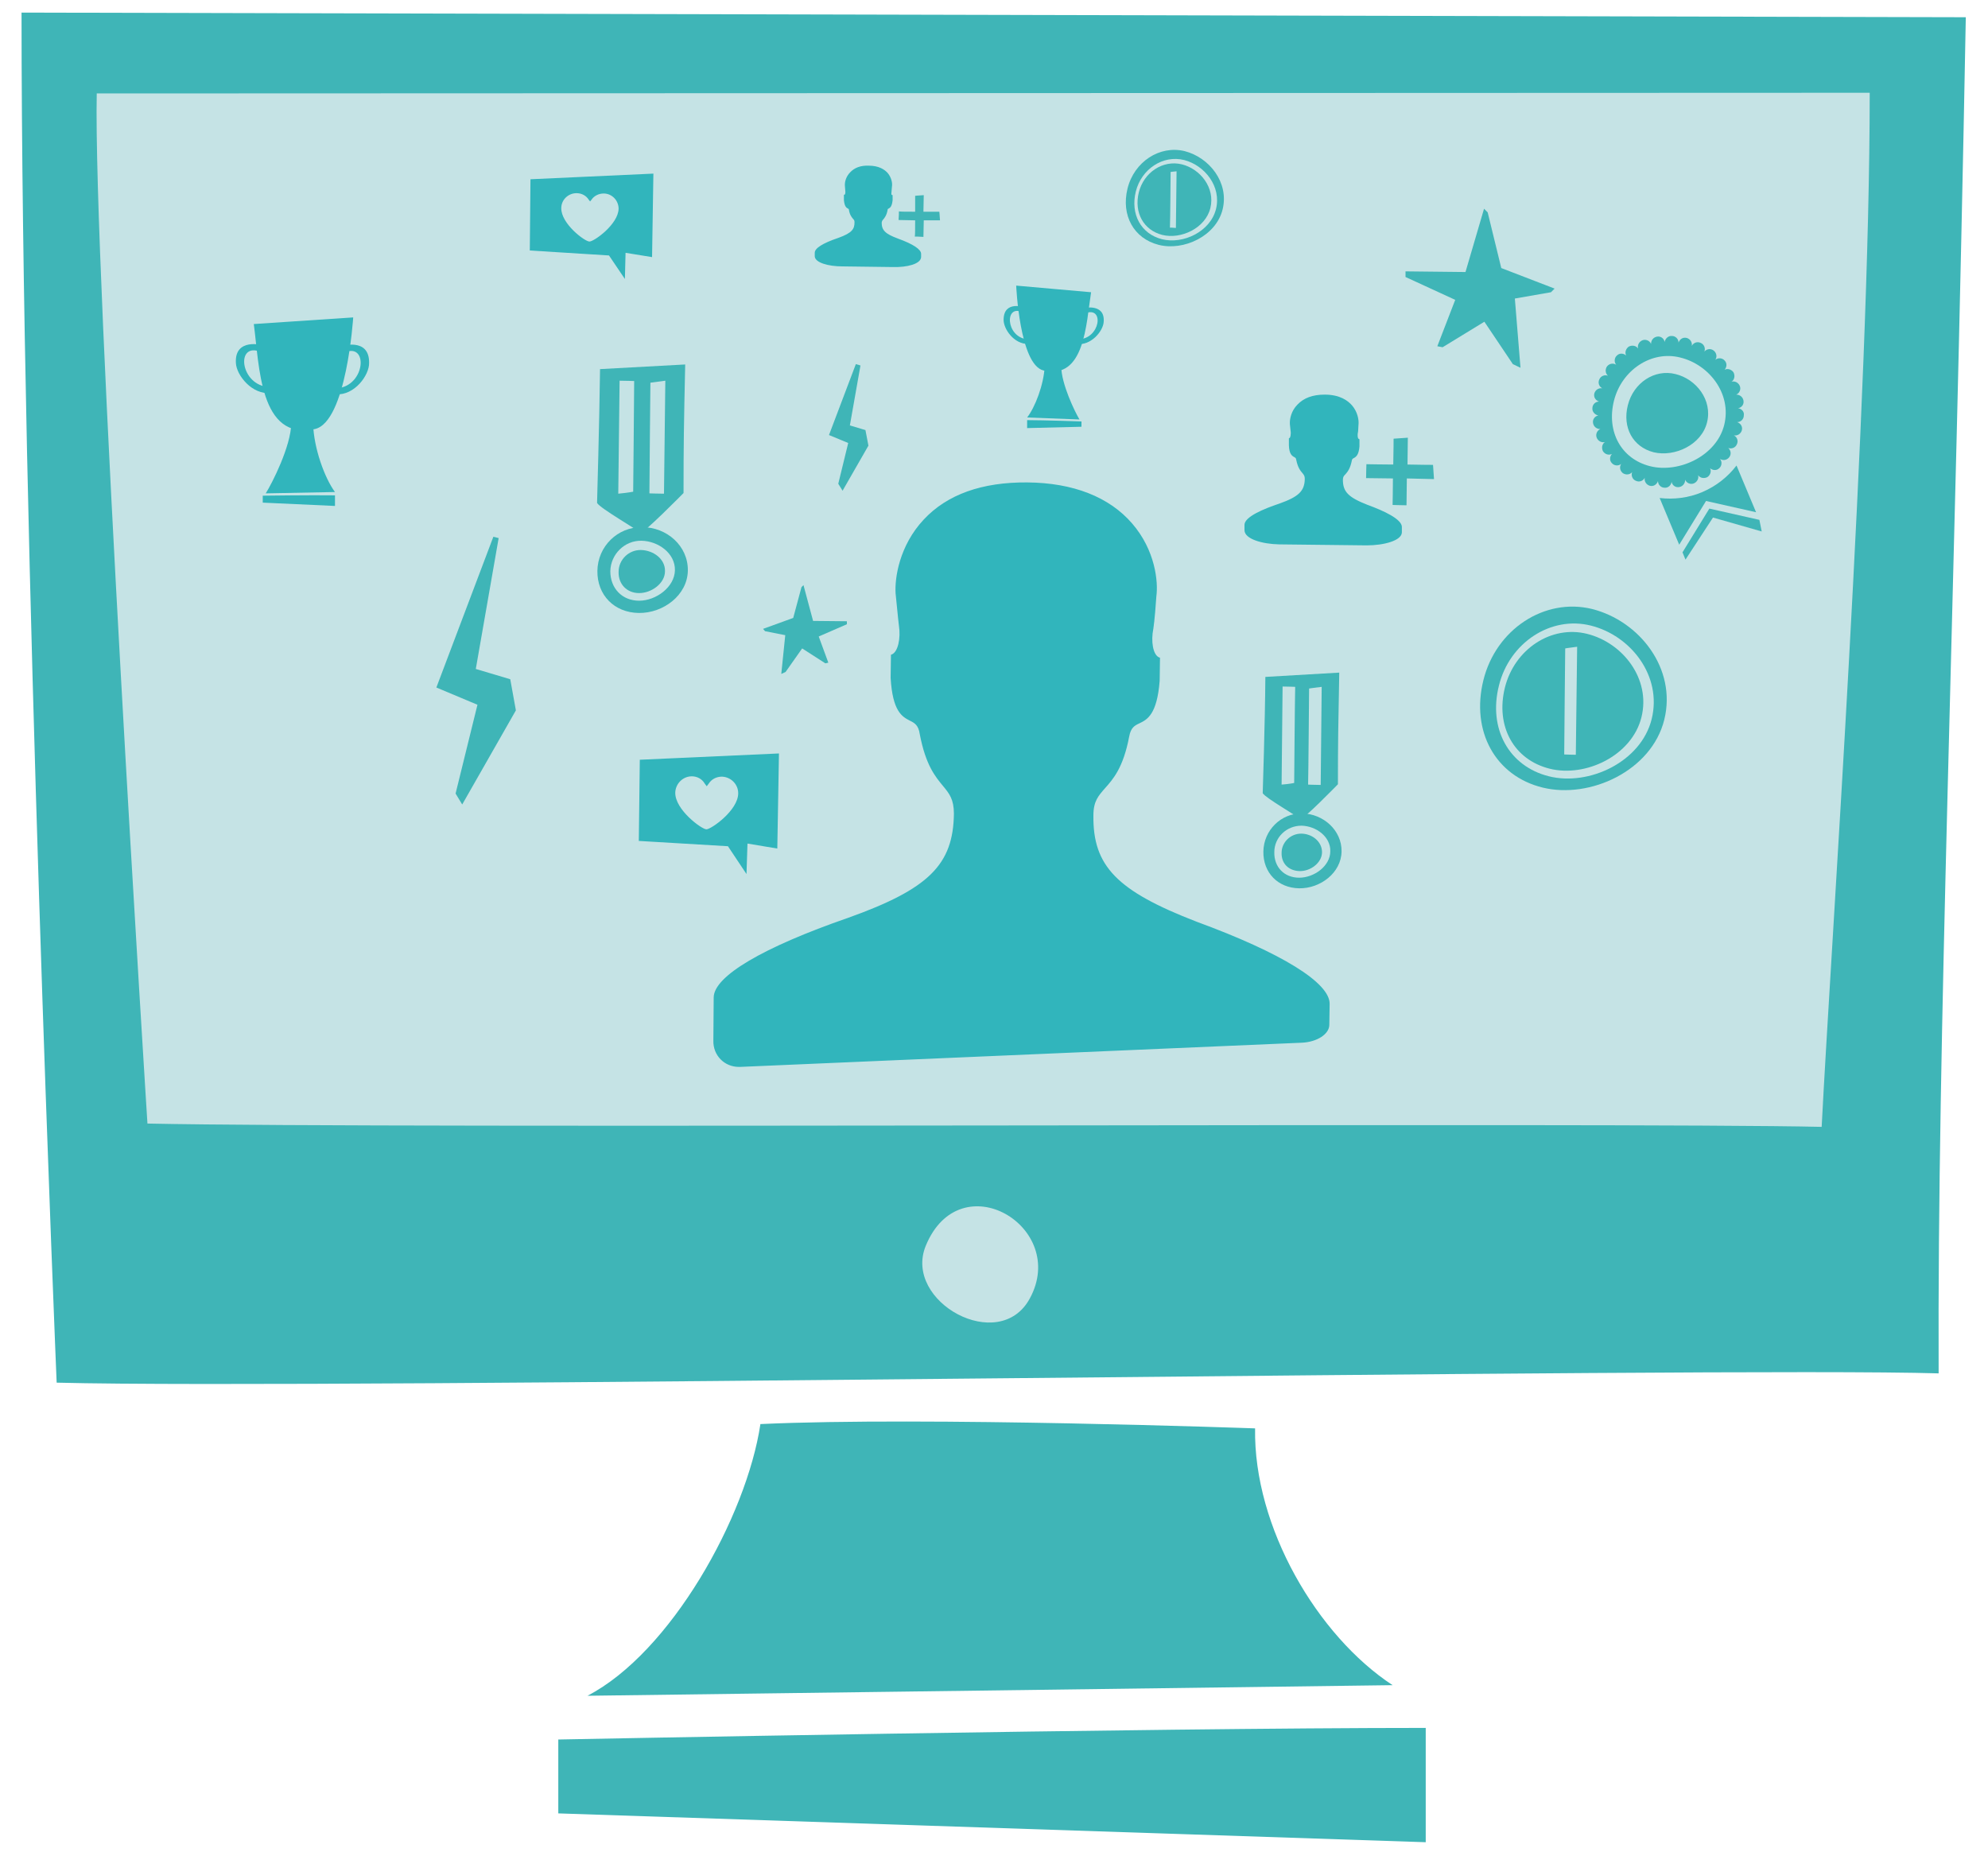
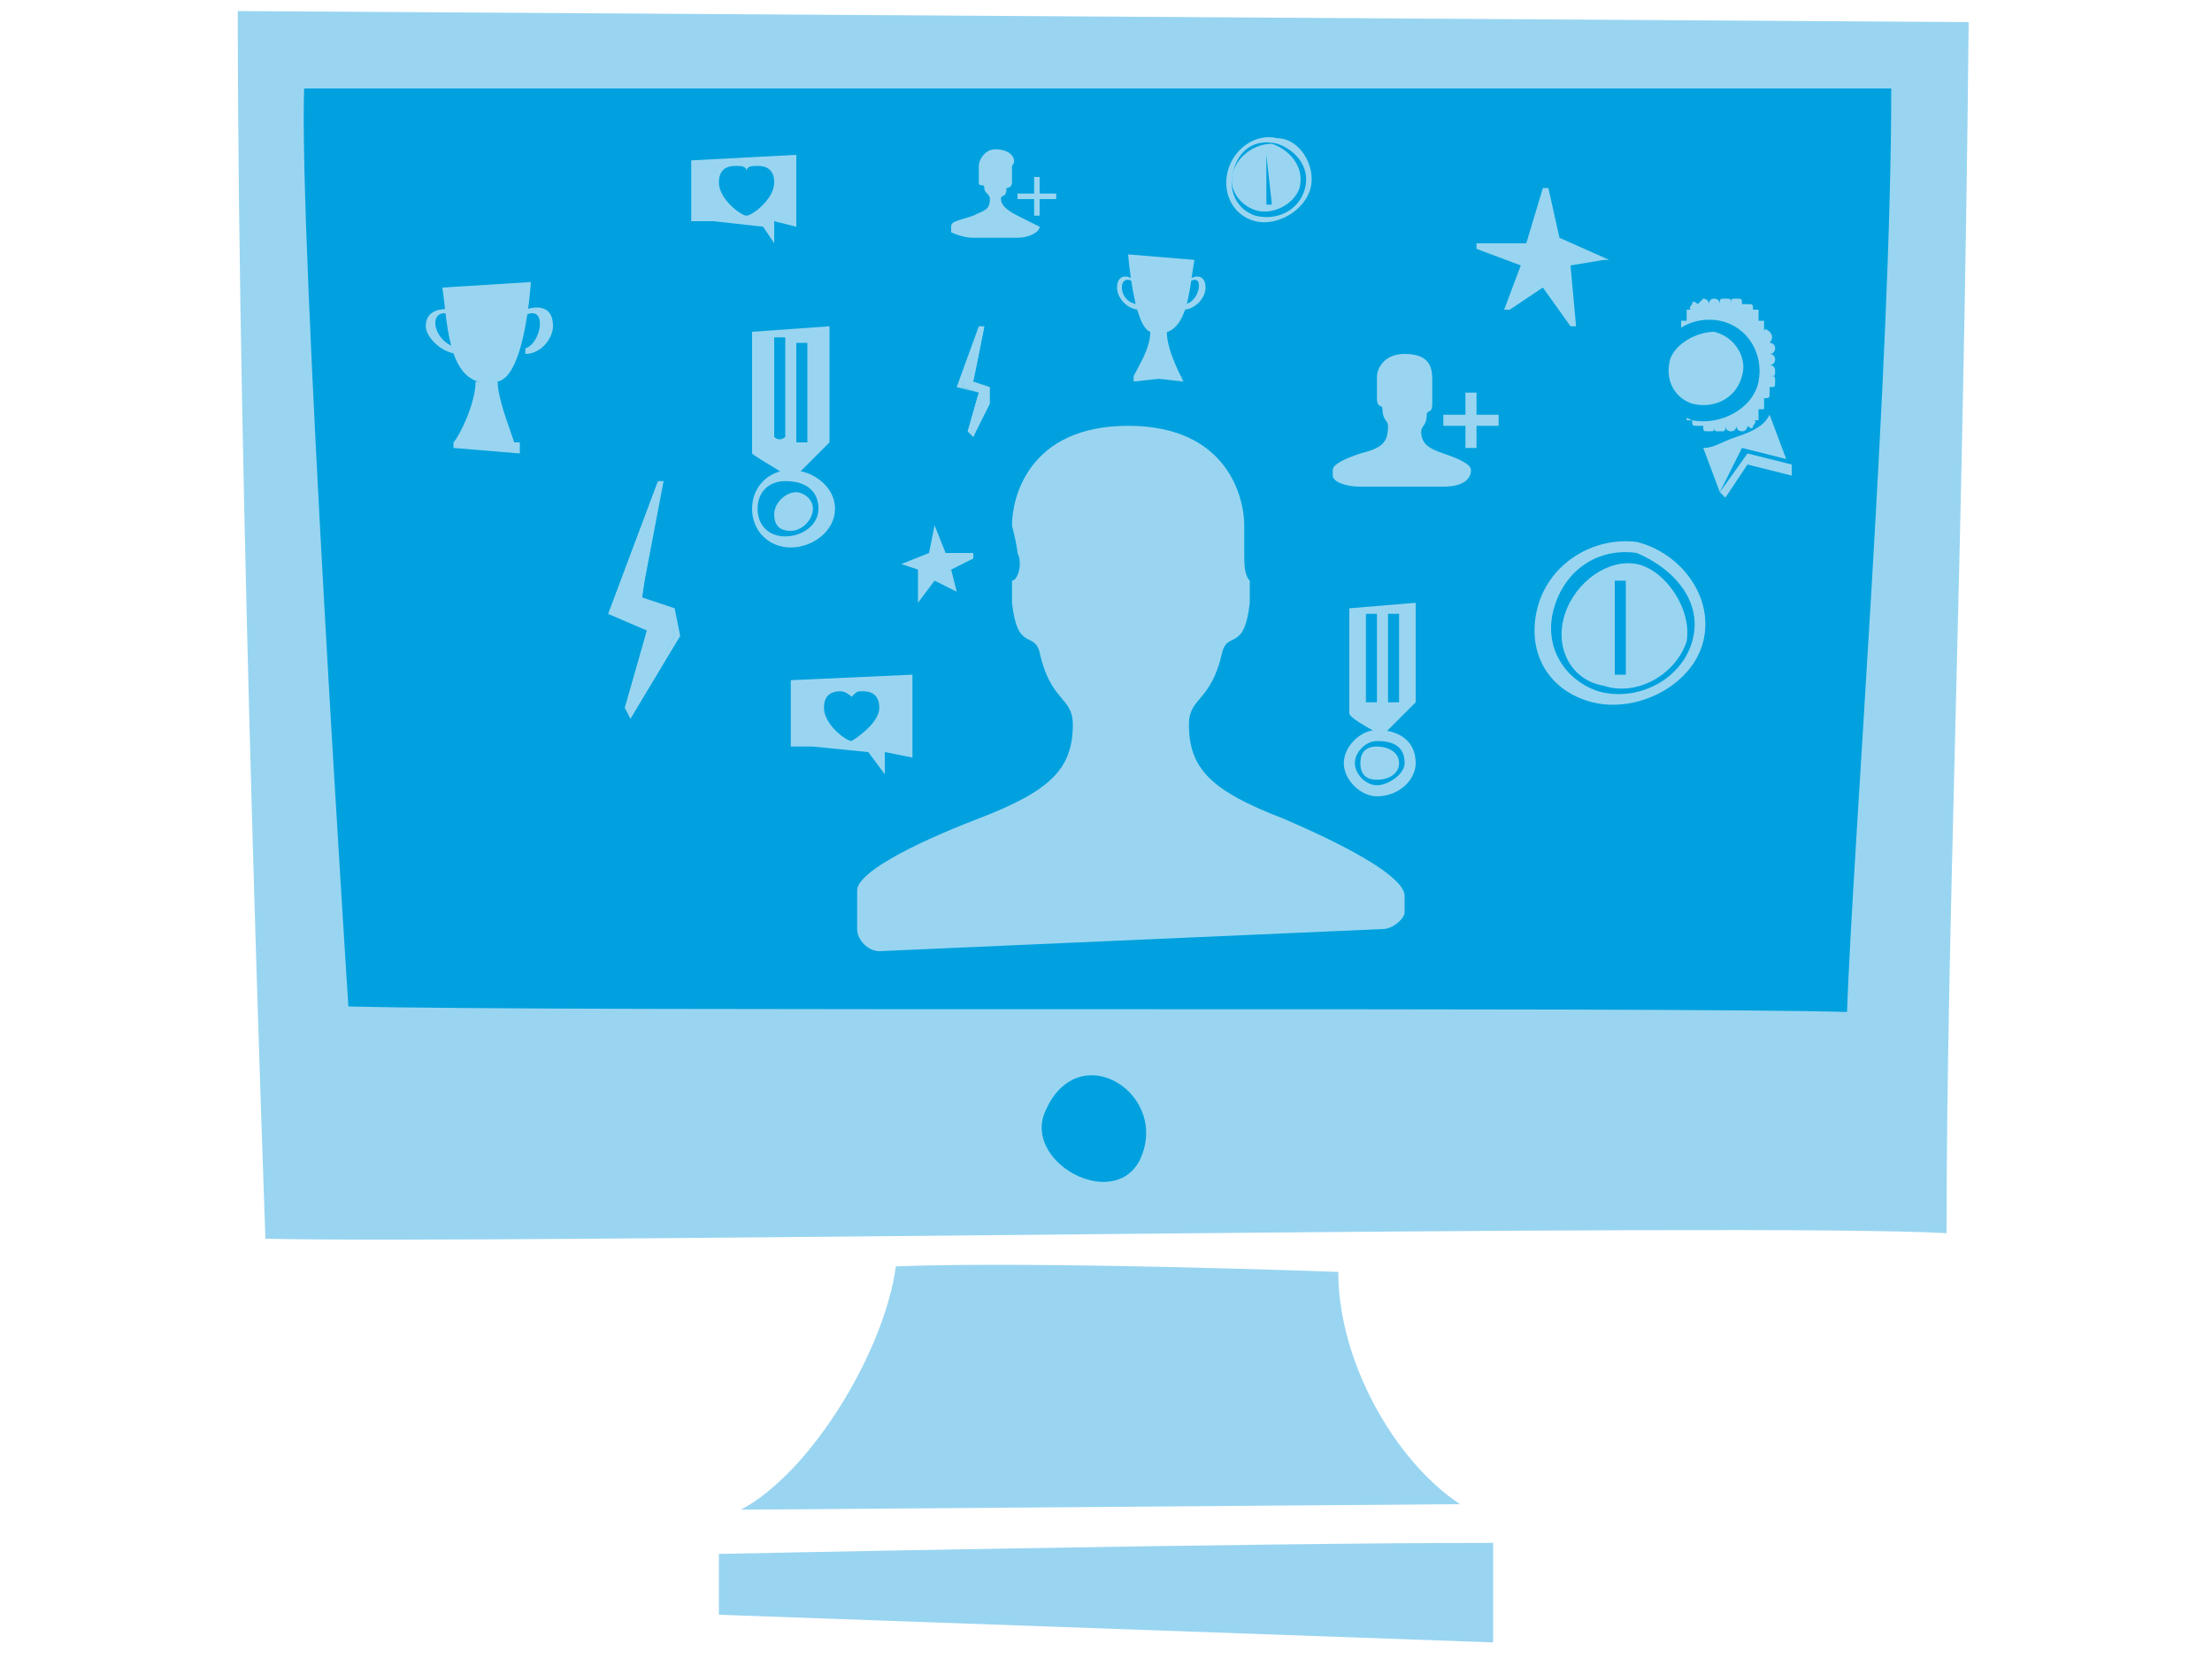
- <svg xmlns="http://www.w3.org/2000/svg" version="1.1" id="Layer_1" x="0px" y="0px" width="600px" height="560px" viewBox="0 0 600 560" enable-background="new 0 0 600 560" xml:space="preserve">
-   <g>
-     <g>
-       <g>
-         <path fill="#3FB5B7" d="M17.1,417.3c81.4,2.1,502-4.8,568-2.8c-0.4-103.2,4.8-224.8,8.2-409.3L6.5,3.8     C6.5,164.7,17.1,417.3,17.1,417.3z" />
-         <path fill="#C5E3E5" d="M44.5,339.1c75,1.6,444.5-0.4,505.3,1c2.7-53.2,14.5-219.2,14.5-312.1L29.2,28.2     C28.1,80.2,44.5,339.1,44.5,339.1z" />
-         <path fill="#C5E3E5" d="M279.4,376c10.4-25.3,43.2-5.7,31.4,15.9C301.6,408.9,272.5,392.9,279.4,376z" />
-       </g>
-       <path fill="#3FB5B7" d="M168.5,525c0,0,178.1-3.5,261.8-3.5v34.5l-261.8-8.7V525z" />
-       <path fill="#3FB5B7" d="M420.3,508.6c-22.7-14.9-42-47.7-41.5-77.5c0,0-99.9-3.6-149.3-1.3c-4.2,28-27.1,69-52.2,82L420.3,508.6z" />
-     </g>
-     <g>
-       <g>
-         <path fill="#31B5BC" d="M79.3,149.6c0,0,14.8-0.2,21.8-0.1l0,3.2l-21.8-1L79.3,149.6z" />
-       </g>
-       <g>
-         <path fill="#31B5BC" d="M101.1,148.5c-3.1-4.2-6.4-13.2-6.6-20.6c0,0-4-0.1-6.6-0.1c-0.1,6.9-5.8,18.1-7.7,21.1L101.1,148.5z" />
-       </g>
-       <g>
-         <path fill="#31B5BC" d="M78.9,106.3c0.3-1.9,0.5-2.1,0.5-2.1s-8.7-2.4-8.2,5.4c0.2,3.7,4.9,9.6,10.5,9c-0.2-0.9-0.3-1.4-0.3-1.8     C72.4,116.6,70.9,102.8,78.9,106.3z" />
-       </g>
-       <g>
-         <path fill="#31B5BC" d="M103.5,106.6c-0.4-1.8-0.6-2.1-0.6-2.1s8.6-2.8,8.5,5c0.1,3.7-4.4,9.9-10,9.5c0.1-0.9,0.2-1.4,0.2-1.8     C110.5,116.6,111.3,102.7,103.5,106.6z" />
-       </g>
-       <g>
-         <path fill="#31B5BC" d="M106.6,95.8c0,0-2,31.6-11.6,33.7c-16.7,3.6-16.7-19.1-18.4-31.7L106.6,95.8z" />
-       </g>
-     </g>
-     <g>
-       <g>
-         <path fill="#31B5BC" d="M326.4,127.2c0,0-11.2-0.4-16.4-0.4l0,2.4l16.4-0.4L326.4,127.2z" />
-       </g>
-       <g>
-         <path fill="#31B5BC" d="M310,126c2.4-3.1,5-9.8,5.3-15.4c0,0,3,0,5,0c0,5.2,4.1,13.7,5.5,16L310,126z" />
-       </g>
-       <g>
-         <path fill="#31B5BC" d="M327.4,94.6c-0.2-1.4-0.4-1.6-0.4-1.6s6.6-1.6,6.1,4.2c-0.2,2.8-3.9,7.2-8.1,6.6c0.1-0.7,0.2-1.1,0.3-1.4     C332.1,102.5,333.5,92.1,327.4,94.6z" />
-       </g>
-       <g>
-         <path fill="#31B5BC" d="M308.9,94.4c0.4-1.4,0.5-1.6,0.5-1.6s-6.4-2.3-6.5,3.6c-0.1,2.8,3.1,7.5,7.4,7.4     c-0.1-0.7-0.1-1.1-0.2-1.4C303.4,101.8,303.1,91.3,308.9,94.4z" />
-       </g>
-       <g>
-         <path fill="#31B5BC" d="M306.7,86.2c0,0,1,23.8,8.2,25.6c12.5,3,12.9-14.1,14.4-23.6L306.7,86.2z" />
-       </g>
-     </g>
-     <g>
-       <path fill="#31B5BC" d="M160.6,54.6l-0.2,20.6l6.7,0.4l17,1l4.1,6.1l0.2-6.9l8,1.3l0.4-24.2L160.6,54.6z M178,73.3    c-1.6,0-9-5.6-9-10.6c0-2.8,2.3-5,5.1-5c1.7,0,3.2,0.9,4.1,2.2c0.9-1.3,2.4-2.1,4.1-2.1c2.8,0,5,2.3,5,5.1    C187.1,68,179.6,73.4,178,73.3z" />
-       <path fill="#31B5BC" d="M188.6,84.2l-4.8-7.1l-23.9-1.5l0.2-21.5l37.1-1.7l-0.4,25.2l-8-1.3L188.6,84.2z M160.9,74.8l23.5,1.4    l3.4,5.1l0.2-6l8,1.3l0.4-23.2L161.1,55L160.9,74.8z M178,73.8c-2,0-9.5-5.8-9.4-11c0-3,2.5-5.4,5.5-5.4c1.6,0,3.1,0.7,4.1,1.9    c1-1.2,2.5-1.8,4.1-1.8c3,0,5.4,2.5,5.4,5.5C187.6,68.2,179.9,73.8,178,73.8z M174,58.3c-2.5,0-4.6,2-4.6,4.5    c-0.1,4.7,7.1,10.1,8.5,10.1c1.4,0,8.7-5.2,8.8-9.9c0-2.5-2-4.6-4.5-4.6c-1.5,0-2.9,0.7-3.7,1.9l-0.4,0.5l-0.4-0.5    C176.9,59,175.5,58.3,174,58.3z" />
-     </g>
-     <g>
-       <path fill="#31B5BC" d="M193.8,230l-0.2,23.2l7.5,0.5l19.1,1.2l4.6,6.8l0.2-7.8l9,1.5l0.4-27.2L193.8,230z M213.2,251    c-1.8,0-10.2-6.2-10.1-11.9c0-3.1,2.6-5.6,5.7-5.6c1.9,0,3.6,1,4.6,2.4c1-1.4,2.7-2.4,4.6-2.3c3.1,0,5.6,2.6,5.6,5.7    C223.5,245,215,251,213.2,251z" />
-       <path fill="#31B5BC" d="M225.3,263.8l-5.6-8.4l-26.9-1.6l0.3-24.5l42-1.9l-0.5,28.7l-9-1.5L225.3,263.8z M194.2,252.5l26.3,1.6    l3.5,5.3l0.2-6.4l9,1.5l0.4-25.6l-39.1,1.8L194.2,252.5z M213.2,251.7c-2.2,0-10.9-6.6-10.8-12.6c0-3.5,2.9-6.3,6.4-6.3    c1.7,0,3.4,0.8,4.6,2c1.2-1.2,2.9-2,4.6-1.9c3.5,0,6.3,2.9,6.3,6.4C224.2,245.4,215.5,251.7,213.2,251.7z M208.8,234.3    c-2.7,0-4.9,2.2-5,4.9c-0.1,5.2,8,11.1,9.4,11.1c1.4,0,9.6-5.7,9.6-10.9c0-2.7-2.2-4.9-4.9-5c-1.6,0-3.1,0.7-4,2.1l-0.6,0.8    l-0.6-0.8C211.9,235.1,210.4,234.3,208.8,234.3z" />
-     </g>
-     <g>
-       <g>
-         <path fill="#3FB5B7" d="M206.3,148.8c0-14.3,0.1-20.7,0.5-38.8l-25.7,1.4c-0.2,15.7-0.9,40.4-0.9,40.4c1,1.7,12.5,8.2,13,9     C193.6,161.7,206.3,148.8,206.3,148.8z" />
-       </g>
-       <g>
-         <g>
-           <path fill="#3FB5B7" d="M207.6,172.2c-0.1,7.4-7.4,12.9-14.8,12.8c-7.4-0.1-12.6-5.4-12.5-12.7c0.1-7.4,6.1-13.3,13.5-13.2      C201.3,159.1,207.7,164.8,207.6,172.2z" />
-         </g>
-         <g>
-           <path fill="#C5E3E5" d="M203.7,172.1c-0.1,5.1-5.7,9.2-10.8,9.2s-8.7-3.7-8.7-8.9c0.1-5.1,4.3-9.3,9.4-9.2      S203.8,167,203.7,172.1z" />
-         </g>
-         <g>
-           <path fill="#3FB5B7" d="M200.7,172.4c0,3.7-4.1,6.6-7.8,6.6c-3.7,0-6.3-2.7-6.2-6.4c0-3.7,3.1-6.7,6.8-6.6      S200.8,168.7,200.7,172.4z" />
-         </g>
-       </g>
-       <g>
-         <g>
-           <path fill="#C5E3E5" d="M196.3,115.5c0,0-0.3,29.7-0.3,33.4c2.8,0.1,0,0,4.4,0.1l0.4-34.1C197.8,115.3,196.3,115.5,196.3,115.5z      " />
-         </g>
-       </g>
-       <g>
-         <g>
-           <path fill="#C5E3E5" d="M191.1,148.4c0,0,0.3-29.7,0.3-33.4c-2.8-0.1,0,0-4.4-0.1l-0.4,34.1      C189.7,148.7,191.1,148.4,191.1,148.4z" />
-         </g>
-       </g>
-     </g>
-     <g>
-       <g>
-         <path fill="#3FB5B7" d="M403.8,236.7c0-12.4,0.1-18,0.4-33.7l-22.3,1.3c-0.1,13.7-0.8,35.1-0.8,35.1c0.9,1.5,10.8,7.1,11.3,7.8     S403.8,236.7,403.8,236.7z" />
-       </g>
-       <g>
-         <g>
-           <path fill="#3FB5B7" d="M404.9,257c-0.1,6.4-6.4,11.2-12.8,11.1c-6.4-0.1-10.9-4.7-10.8-11.1c0.1-6.4,5.3-11.6,11.7-11.5      S405,250.6,404.9,257z" />
-         </g>
-         <g>
-           <path fill="#C5E3E5" d="M401.5,256.9c0,4.5-4.9,8-9.4,8c-4.5,0-7.6-3.2-7.5-7.7c0-4.5,3.7-8,8.2-8      C397.2,249.3,401.6,252.5,401.5,256.9z" />
-         </g>
-         <g>
-           <path fill="#3FB5B7" d="M399,257.2c0,3.2-3.5,5.8-6.8,5.7s-5.5-2.3-5.4-5.5c0-3.2,2.7-5.8,5.9-5.8      C395.9,251.6,399,253.9,399,257.2z" />
-         </g>
-       </g>
-       <g>
-         <g>
-           <path fill="#C5E3E5" d="M395.1,207.8c0,0-0.2,25.8-0.3,29c2.4,0.1,0,0,3.8,0.1l0.3-29.6C396.4,207.6,395.1,207.8,395.1,207.8z" />
-         </g>
-       </g>
-       <g>
-         <g>
-           <path fill="#C5E3E5" d="M390.6,236.3c0,0,0.2-25.8,0.3-29c-2.4-0.1,0,0-3.8-0.1l-0.3,29.6C389.4,236.6,390.6,236.3,390.6,236.3z      " />
-         </g>
-       </g>
-     </g>
-     <g>
-       <polygon fill="#3FB5B7" points="149.6,162.3 132.7,207.1 145.1,212.2 138.4,239.3 139.5,241.2 154.7,214.3 153.1,205.7     142.6,202.6   " />
-       <path fill="#3FB5B7" d="M139.5,242.8l-2-3.3l6.6-26.8l-12.4-5.2l17.2-45.5l1.6,0.4l-6.9,39.5l10.4,3.1l1.7,9.4L139.5,242.8z     M139.3,239.2l0.2,0.3l14.4-25.3l-1.4-7.8l-10.8-3.2l5.7-32.5l-13.6,35.9l12.3,5.1L139.3,239.2z" />
-     </g>
-     <g>
-       <polygon fill="#3FB5B7" points="259,110.1 251.2,130.9 256.9,133.3 253.8,145.9 254.3,146.7 261.4,134.3 260.7,130.3 255.7,128.8       " />
-       <path fill="#3FB5B7" d="M254.3,148.1l-1.3-2.1l3-12.3l-5.8-2.4l8.1-21.4l1.4,0.4l-3.2,18.1l4.7,1.4l0.9,4.7L254.3,148.1z     M252.1,130.5l5.7,2.4l-2.8,11.3l5.7-10l-0.6-3.3l-5.1-1.5l2.1-11.9L252.1,130.5z" />
-     </g>
-     <g>
-       <polygon fill="#3FB5B7" points="239.4,186.5 241.9,177.2 242.5,176.6 245.4,187.4 255.6,187.5 255.6,188.4 247.1,192.1 250,200     249.1,200.2 242.1,195.7 237.1,202.8 235.8,203.4 237,191.7 230.9,190.5 230.3,189.8   " />
-     </g>
-     <g>
-       <polygon fill="#3FB5B7" points="453.1,80.9 449,64.1 447.9,63 442.3,82.1 424.2,81.9 424.2,83.6 439.2,90.5 433.8,104.5     435.4,104.8 448,97.1 456.6,109.9 458.9,111 457.2,90.1 468.1,88.2 469.2,87.1   " />
-     </g>
-     <g>
-       <g>
-         <g>
-           <path fill="#3FB5B7" d="M514.9,151.2l15.1,3.4l-5.9-14.1c-2.6,3.4-6.1,6.2-10.3,8c-4.2,1.8-8.7,2.3-12.9,1.8l5.9,14.1      L514.9,151.2z" />
-         </g>
-         <g>
-           <polygon fill="#3FB5B7" points="515.9,153.5 507.8,166.7 508.7,168.9 517,156.2 531.7,160.4 531,156.9     " />
-         </g>
-       </g>
-       <g>
-         <path fill="#3FB5B7" d="M524.6,123.2c1.1-0.2,1.8-1.2,1.6-2.3c-0.2-1.1-1.1-1.8-2.2-1.8c1-0.4,1.5-1.6,1.1-2.6     c-0.4-1-1.5-1.6-2.5-1.3c0.9-0.6,1.1-1.8,0.6-2.8c-0.6-0.9-1.8-1.3-2.7-0.8c0.7-0.8,0.8-2,0-2.8c-0.7-0.8-2-0.9-2.8-0.2     c0.6-0.9,0.4-2.1-0.5-2.8c-0.9-0.7-2.1-0.5-2.8,0.3c0.4-1-0.1-2.2-1.1-2.6c-1-0.5-2.2-0.1-2.7,0.9c0.2-1.1-0.5-2.1-1.5-2.4     c-1.1-0.3-2.1,0.3-2.5,1.4c0-1.1-0.9-2-2-2c-1.1-0.1-2,0.8-2.2,1.8c-0.2-1.1-1.2-1.8-2.3-1.6c-1.1,0.2-1.8,1.1-1.8,2.2     c-0.4-1-1.6-1.5-2.6-1.1c-1,0.4-1.6,1.5-1.3,2.5c-0.6-0.9-1.8-1.1-2.8-0.6c-0.9,0.6-1.3,1.8-0.8,2.7c-0.8-0.7-2-0.8-2.8,0     c-0.8,0.7-0.9,2-0.2,2.8c-0.9-0.6-2.1-0.4-2.8,0.5c-0.6,0.9-0.5,2.1,0.3,2.8c-1-0.4-2.2,0.1-2.6,1.1c-0.5,1-0.1,2.2,0.9,2.7     c-1.1-0.2-2.1,0.5-2.4,1.5c-0.3,1.1,0.3,2.1,1.4,2.5c-1.1,0-2,0.9-2,2c-0.1,1.1,0.8,2,1.8,2.2c-1.1,0.2-1.8,1.2-1.6,2.3     c0.2,1.1,1.1,1.8,2.2,1.8c-1,0.4-1.5,1.6-1.1,2.6c0.4,1,1.5,1.6,2.5,1.3c-0.9,0.6-1.1,1.8-0.6,2.8c0.6,0.9,1.7,1.3,2.7,0.8     c-0.7,0.8-0.8,2,0,2.8c0.7,0.8,2,0.9,2.8,0.2c-0.6,0.9-0.4,2.1,0.5,2.8c0.9,0.6,2.1,0.5,2.8-0.3c-0.4,1,0.1,2.2,1.1,2.6     c1,0.5,2.2,0.1,2.7-0.9c-0.2,1.1,0.5,2.1,1.5,2.4c1.1,0.3,2.1-0.3,2.5-1.4c0,1.1,0.9,2,2,2c1.1,0.1,2-0.8,2.1-1.8     c0.2,1.1,1.2,1.8,2.3,1.6c1.1-0.2,1.8-1.1,1.8-2.2c0.4,1,1.6,1.5,2.6,1.1c1-0.4,1.6-1.5,1.3-2.5c0.6,0.9,1.8,1.1,2.8,0.6     c0.9-0.6,1.3-1.8,0.8-2.7c0.8,0.7,2,0.8,2.8,0c0.8-0.7,0.9-2,0.2-2.8c0.9,0.6,2.1,0.4,2.8-0.5c0.7-0.9,0.5-2.1-0.3-2.8     c1,0.4,2.2-0.1,2.6-1.1c0.5-1,0.1-2.2-0.9-2.7c1.1,0.2,2.1-0.5,2.4-1.5c0.3-1.1-0.3-2.1-1.4-2.5c1.1,0,2-0.9,2-2     C526.5,124.3,525.7,123.4,524.6,123.2z" />
-       </g>
-       <g>
-         <g>
-           <path fill="#C5E3E5" d="M520.4,128.2c-2.3,9.4-13.7,14.7-22.4,12.5c-8.7-2.2-13.2-10.4-10.9-19.7s11.3-15.3,20-13.1      C515.8,110,522.7,118.8,520.4,128.2z" />
-         </g>
-         <g>
-           <path fill="#3FB5B7" d="M515.2,127.5c-1.7,6.8-9.8,10.5-16.1,9c-6.3-1.6-9.5-7.5-7.8-14.2c1.7-6.8,8.1-11,14.4-9.4      C511.9,114.4,516.9,120.7,515.2,127.5z" />
-         </g>
-       </g>
-     </g>
-     <g>
-       <g>
-         <path fill="#3FB5B7" d="M502.3,217.2c-3.8,15.4-22.4,24-36.7,20.5s-21.7-17-17.9-32.4c3.8-15.4,18.5-25,32.8-21.5     C494.8,187.4,506.1,201.8,502.3,217.2z" />
-       </g>
-       <g>
-         <path fill="#C5E3E5" d="M498.5,217c-3.2,13-19,20.3-31,17.3c-12.1-3-18.4-14.4-15.1-27.4c3.2-13,15.7-21.1,27.7-18.1     C492.2,191.8,501.7,204,498.5,217z" />
-       </g>
-       <g>
-         <path fill="#3FB5B7" d="M495.4,216.5c-2.9,11.6-16.9,18.2-27.7,15.5s-16.4-12.8-13.5-24.5c2.9-11.6,14-18.9,24.8-16.2     S498.3,204.9,495.4,216.5z" />
-       </g>
-       <g>
-         <g>
-           <path fill="#C5E3E5" d="M472.4,195.7c0,0-0.3,28.4-0.3,32c2.3,0.1,0,0,3.5,0.1l0.4-32.6C473.5,195.5,472.4,195.7,472.4,195.7z" />
-         </g>
-       </g>
-     </g>
-     <g>
-       <g>
-         <path fill="#3FB5B7" d="M369,63.2c-2,8.1-11.8,12.6-19.3,10.7c-7.5-1.9-11.4-8.9-9.4-17s9.7-13.1,17.2-11.3     C365,47.5,371,55.1,369,63.2z" />
-       </g>
-       <g>
-         <path fill="#C5E3E5" d="M367,63.1c-1.7,6.8-9.9,10.7-16.3,9.1c-6.3-1.6-9.6-7.5-7.9-14.4c1.7-6.8,8.2-11.1,14.6-9.5     C363.6,49.9,368.7,56.3,367,63.1z" />
-       </g>
-       <g>
-         <path fill="#3FB5B7" d="M365.3,62.8c-1.5,6.1-8.9,9.5-14.5,8.1s-8.6-6.7-7.1-12.8s7.3-9.9,13-8.5C362.3,51,366.8,56.7,365.3,62.8     z" />
-       </g>
-       <g>
-         <g>
-           <path fill="#C5E3E5" d="M353.3,51.9c0,0-0.1,14.9-0.2,16.8c1.2,0,0,0,1.8,0.1l0.2-17.1C353.9,51.8,353.3,51.9,353.3,51.9z" />
-         </g>
-       </g>
-     </g>
-     <g>
-       <g>
-         <path fill="#3FB5B7" d="M283.7,66.5c-0.1-1.8-0.2-2.6-0.2-2.6s-2.2,0-4.8,0l0.1-5c-1.8,0.1-2.6,0.2-2.6,0.2s0,2.2,0,4.8     c-2.3,0-4.4,0-4.9-0.1c0,1.7,0,0-0.1,2.6l5,0.1c0,2.3,0,4.4-0.1,4.9c1.7,0,0,0,2.6,0.1l0.1-5L283.7,66.5z" />
-       </g>
-       <g>
-         <g>
-           <g>
-             <path fill="#31B5BC" d="M277.3,76.6c0,1,0,1,0,1c0,1.3-3.5,2.4-7.7,2.3s-11.2-0.1-15.4-0.2s-7.7-1.2-7.7-2.5c0,0,0,0,0-1       c0-1,2.6-2.5,6.7-3.9c4.1-1.5,5.3-2.7,5.4-5.3c0-1.6-1.2-1.1-1.7-4c-0.2-1.2-1.3-0.1-1.5-2.8c0-1.1,0-1.1,0-1.1       c0.3-0.1,0.5-1,0.3-1.9c0,0,0,0-0.1-1.2c-0.1-1.6,1-5.6,6.5-5.5c5.6,0.1,6.6,4.1,6.4,5.6c-0.1,1.2-0.1,1.2-0.1,1.2       c-0.2,0.9-0.1,1.8,0.2,1.9c0,0,0,0,0,1.1c-0.2,2.7-1.3,1.6-1.5,2.8c-0.6,2.9-1.8,2.3-1.8,4c0,2.6,1.3,3.9,5.2,5.4       C274.7,74.1,277.3,75.6,277.3,76.6z" />
-           </g>
-         </g>
-         <g>
-           <g>
-             <path fill="#31B5BC" d="M269.6,80.6l-15.4-0.2c-4.1,0-8.3-1.1-8.3-3.1l0-1c0-1.4,2.4-2.9,7.1-4.5c4.2-1.5,4.9-2.7,4.9-4.7       c0-0.5-0.1-0.7-0.4-1c-0.4-0.5-1-1.1-1.3-2.8c0-0.2,0-0.2-0.2-0.3c-0.6-0.3-1.1-0.7-1.3-2.6l0-1.6l0.3-0.1       c0.1-0.2,0.2-0.6,0.1-1.3l-0.1-1.3c-0.1-1.1,0.3-2.8,1.6-4.1c1.3-1.4,3.2-2.1,5.6-2c3.1,0,4.8,1.2,5.7,2.2       c1.1,1.3,1.5,3,1.3,4.1l-0.1,1.2c-0.1,0.7-0.1,1.2,0,1.3l0.3,0.1l0,1.5c-0.2,1.9-0.7,2.3-1.3,2.6c-0.2,0.1-0.2,0.1-0.2,0.3       c-0.3,1.7-0.9,2.4-1.3,2.9c-0.3,0.3-0.4,0.5-0.5,1c0,2.3,1.1,3.4,4.9,4.8c4.7,1.7,7,3.3,7,4.6l0,1       C277.9,79.7,273.7,80.7,269.6,80.6z M256.1,59.4l0,0.8c0.1,1.3,0.3,1.4,0.6,1.5c0.3,0.1,0.7,0.4,0.9,1.2c0.3,1.4,0.7,1.8,1,2.3       c0.4,0.4,0.7,0.9,0.7,1.8c0,3.2-2,4.5-5.8,5.9c-5.1,1.8-6.3,3-6.3,3.4l0,1c0,0.6,2.7,1.8,7.1,1.9l15.4,0.2       c4.4,0,7.1-1.1,7.1-1.7l0-1c0-0.3-1.1-1.6-6.2-3.5c-3.8-1.5-5.7-2.8-5.6-6c0-1,0.4-1.4,0.8-1.8c0.4-0.4,0.8-0.9,1.1-2.3       c0.1-0.8,0.6-1,0.9-1.2c0.3-0.1,0.5-0.3,0.6-1.6l0-0.8c-0.4-0.5-0.4-1.5-0.2-2.3l0.1-1.2c0.1-0.6,0-2-1-3.2       c-1-1.2-2.6-1.8-4.8-1.8c-2.1,0-3.6,0.5-4.7,1.6c-1.1,1.1-1.3,2.5-1.2,3.2l0.1,1.2C256.5,57.8,256.5,58.8,256.1,59.4z" />
-           </g>
-         </g>
-       </g>
-     </g>
-     <g>
-       <g>
-         <path fill="#3FB5B7" d="M432.8,144.6c-0.2-2.9-0.3-4.3-0.3-4.3s-3.6,0-7.7-0.1l0.1-8.1c-2.9,0.2-4.3,0.3-4.3,0.3s0,3.6-0.1,7.8     c-3.8,0-7.2-0.1-8.1-0.1c-0.1,2.7,0,0-0.1,4.2l8.1,0.1c0,3.7-0.1,7.1-0.1,8c2.7,0.1,0,0,4.2,0.1l0.1-8.1L432.8,144.6z" />
-       </g>
-       <g>
-         <g>
-           <g>
-             <path fill="#31B5BC" d="M422.5,158.9c0,1.6,0,1.6,0,1.6c0,2-4.5,3.6-10,3.5l-3.3,0c-5.5-0.1-14.4-0.2-19.8-0.2l-3.3,0       c-5.5-0.1-9.9-1.7-9.9-3.7c0,0,0,0,0-1.6c0-1.6,4-3.8,10.1-5.9c6.1-2.2,8-4,8.1-8c0-2.5-1.8-1.7-2.6-6c-0.3-1.9-2-0.1-2.2-4.3       c0-1.7,0-1.7,0-1.7c0.5-0.2,0.7-1.5,0.5-2.8c0,0,0,0-0.2-1.9c-0.2-2.4,1.5-8.3,9.8-8.3c8.5,0.1,10,6.1,9.6,8.5       c-0.1,1.9-0.1,1.9-0.1,1.9c-0.3,1.3-0.1,2.6,0.4,2.9c0,0,0,0,0,1.7c-0.3,4.1-2,2.3-2.3,4.2c-0.8,4.3-2.7,3.5-2.7,6       c0,3.9,1.9,5.8,7.9,8.2C418.6,155,422.5,157.3,422.5,158.9z" />
-           </g>
-         </g>
-         <g>
-           <g>
-             <path fill="#31B5BC" d="M412.5,164.6l-26.4-0.3c-5.1-0.1-10.5-1.6-10.5-4.3l0-1.6c0-2.4,5.7-4.8,10.5-6.4       c5.9-2.1,7.6-3.8,7.7-7.4c0-0.9-0.2-1.2-0.7-1.8c-0.6-0.7-1.4-1.6-1.9-4.1c-0.1-0.5-0.2-0.5-0.5-0.7c-0.8-0.4-1.6-1-1.7-3.6       l0-2.1l0.3-0.2c0.1-0.1,0.4-1,0.2-2.2l-0.2-1.9c-0.1-1.5,0.4-4,2.3-5.9c1.9-2,4.6-3,8.2-3c4.6,0,7,1.8,8.3,3.3       c1.6,1.9,2.1,4.3,1.9,5.9l-0.1,1.8c-0.3,1.3-0.1,2.2,0.1,2.3l0.3,0.2l0,0.4l0,1.7c-0.2,2.6-1,3.2-1.8,3.6       c-0.3,0.2-0.4,0.2-0.5,0.7c-0.5,2.5-1.3,3.4-1.9,4.1c-0.5,0.5-0.8,0.8-0.8,1.7c0,3.6,1.6,5.3,7.5,7.6       c4.7,1.7,10.4,4.3,10.3,6.7l0,1.6C423,163.2,417.6,164.6,412.5,164.6z M390.2,132.9l0,1.4c0.1,2.1,0.6,2.4,1.1,2.6       c0.4,0.2,1,0.5,1.1,1.5c0.4,2.2,1.1,2.9,1.6,3.6c0.5,0.6,1,1.2,1,2.6c0,4.2-2.1,6.2-8.4,8.5c-7.7,2.6-9.7,4.6-9.7,5.3l0,1.6       c0,1.4,4,3.1,9.3,3.2l26.4,0.3c5.3,0.1,9.4-1.5,9.4-3l0-1.6c0-0.7-2-2.8-9.6-5.6c-6.3-2.5-8.3-4.6-8.3-8.7       c0-1.3,0.5-1.9,1.1-2.5c0.6-0.6,1.2-1.4,1.7-3.6c0.2-1,0.7-1.3,1.2-1.5c0.5-0.2,1-0.5,1.1-2.6l0-1.4c-0.6-0.6-0.6-2.1-0.3-3.3       l0.1-1.8c0.1-1-0.1-3.1-1.7-5c-1.6-1.9-4.1-2.8-7.4-2.9c-3.2,0-5.7,0.8-7.3,2.6c-1.7,1.8-2,4-1.9,5l0.2,1.9       C390.9,130.8,390.8,132.2,390.2,132.9z" />
-           </g>
-         </g>
-       </g>
-     </g>
-     <g>
-       <g>
-         <g>
-           <path fill="#31B5BC" d="M400.5,303.1c-0.1,6.3-0.1,6.3-0.1,6.3c0,2.5-3.5,4.8-7.8,5l-169.2,7.3c-4.3,0.2-7.7-3.2-7.7-7.4      c0,0,0.1-6.8,0.1-13.1c0.1-6.3,15.9-15.2,40.3-23.5c24.5-8.8,32-16.2,32.2-31.9c0.1-9.8-7-6.8-10.3-24.1      c-1.1-7.5-7.9-0.5-8.9-17c0.1-6.7,0.1-6.7,0.1-6.7c2-0.8,3-5,2.4-9.2c0,0-0.3-2.2-1-9.6c-0.7-9.4,5.9-33.3,39.3-33      c33.8,0.4,39.8,24.4,38.5,33.8c-0.5,7.5-0.9,9.7-0.9,9.7c-0.9,4.2,0,8.3,1.9,9.2c0,0,0,0-0.1,6.7c-1.4,16.5-8,9.3-9.2,16.8      c-3.3,17.3-10.8,14-10.9,23.9c-0.2,15.7,7.6,23.3,31.5,32.6C385,287.6,400.6,296.8,400.5,303.1z" />
-         </g>
-       </g>
-       <g>
-         <g>
-           <path fill="#31B5BC" d="M223,322c-4.4,0-7.8-3.5-7.7-7.9l0.1-13.1c0.1-6.4,14.9-15.1,40.6-24c24.3-8.7,31.7-16,31.9-31.4      c0-4.4-1.4-6.1-3.3-8.4c-2.3-2.8-5.2-6.2-7-15.6c-0.4-2.8-1.6-3.4-3-4.1c-2.3-1.2-5.2-2.7-5.8-12.9l0.1-7l0.3-0.1      c1.8-0.8,2.7-4.8,2.1-8.7c0-0.1-0.3-2.3-1-9.7c-0.3-4.6,1.1-14.4,8.5-22.3c7.1-7.6,17.6-11.3,31.2-11.2      c13.9,0.1,24.8,4.4,31.7,12.4c7,8.1,7.9,17.6,7.3,22c-0.5,7.4-0.9,9.6-0.9,9.7c-0.8,3.9-0.1,7.9,1.7,8.7l0.3,0.1l-0.1,7      c-0.8,10.2-3.8,11.7-6.1,12.8c-1.5,0.7-2.6,1.3-3.1,4c-1.8,9.5-4.9,12.9-7.3,15.6c-2,2.3-3.5,3.9-3.5,8.2      c-0.2,15.3,7.1,22.8,31.2,32.1c25.6,9.4,40.2,18.4,40.1,24.8l-0.1,6.3c0,2.8-3.7,5.2-8.3,5.4L223.4,322      C223.3,322,223.1,322,223,322z M269.7,198.2l-0.1,6.4c0.6,9.7,3.1,11,5.3,12.1c1.6,0.8,3,1.6,3.5,4.8c1.8,9.2,4.6,12.5,6.8,15.2      c2,2.4,3.6,4.2,3.5,9c-0.2,15.9-7.8,23.4-32.5,32.3c-24.6,8.4-40,17.3-40,23.1l-0.1,13.1c0,4,3.2,7.2,7.2,7l169.2-7.3      c4-0.2,7.4-2.2,7.4-4.5l0.1-6.3c0.1-5.8-15.1-15-39.5-24c-24.5-9.5-31.9-17.3-31.8-33c0.1-4.7,1.7-6.5,3.8-8.8      c2.4-2.6,5.3-5.9,7.1-15.1c0.5-3.2,2-3.9,3.6-4.7c2.3-1.1,4.8-2.4,5.6-12.1l0.1-6.4c-2-1.2-2.8-5.3-1.9-9.6c0,0,0.5-2.3,0.9-9.6      c0.6-4.2-0.3-13.4-7.1-21.3c-6.8-7.8-17.2-11.9-31-12c-13.3-0.1-23.6,3.5-30.5,10.9c-7.2,7.7-8.6,17.2-8.3,21.6      c0.7,7.4,1,9.6,1,9.6C272.8,193,271.7,197,269.7,198.2z" />
-         </g>
-       </g>
-     </g>
-   </g>
+ <svg xmlns="http://www.w3.org/2000/svg" version="1.1" id="Layer_1" x="0px" y="0px" viewBox="0 0 40 30" enable-background="new 0 0 40 30" xml:space="preserve">
+   <path fill="#99D5F1" d="M4.8,22.4c4.4,0.1,26.9-0.3,30.4-0.1c0-5.5,0.3-12,0.4-21.9L4.3,0.2C4.3,8.8,4.8,22.4,4.8,22.4z" />
+   <path fill="#00A1DE" d="M6.3,18.2c4,0.1,23.8,0,27.1,0.1c0.1-2.9,0.8-11.7,0.8-16.7l-28.7,0C5.4,4.3,6.3,18.2,6.3,18.2z" />
+   <path fill="#00A1DE" d="M18.9,20.1c0.6-1.4,2.3-0.3,1.7,0.9C20.1,21.9,18.5,21,18.9,20.1z" />
+   <path fill="#99D5F1" d="M13,28.1c0,0,9.5-0.2,14-0.2v1.8l-14-0.5V28.1z" />
+   <path fill="#99D5F1" d="M26.4,27.2c-1.2-0.8-2.2-2.6-2.2-4.2c0,0-5.4-0.2-8-0.1c-0.2,1.5-1.5,3.7-2.8,4.4L26.4,27.2z" />
+   <path fill="#99D5F1" d="M8.2,8c0,0,0.8,0,1.2,0v0.2L8.2,8.1V8z" />
+   <path fill="#99D5F1" d="M9.3,8C9.2,7.7,9,7.2,9,6.9c0,0-0.2,0-0.4,0c0,0.4-0.3,1-0.4,1.1L9.3,8z" />
+   <path fill="#99D5F1" d="M8.2,5.7c0-0.1,0-0.1,0-0.1S7.7,5.5,7.7,5.9c0,0.2,0.3,0.5,0.6,0.5c0,0,0-0.1,0-0.1C7.8,6.2,7.7,5.5,8.2,5.7  z" />
+   <path fill="#99D5F1" d="M9.5,5.7c0-0.1,0-0.1,0-0.1s0.5-0.2,0.5,0.3c0,0.2-0.2,0.5-0.5,0.5c0,0,0-0.1,0-0.1C9.8,6.2,9.9,5.5,9.5,5.7  z" />
+   <path fill="#99D5F1" d="M9.6,5.1c0,0-0.1,1.7-0.6,1.8c-0.9,0.2-0.9-1-1-1.7L9.6,5.1z" />
+   <path fill="#99D5F1" d="M21.4,6.8c0,0-0.6,0-0.9,0v0.1L21.4,6.8L21.4,6.8z" />
+   <path fill="#99D5F1" d="M20.5,6.8c0.1-0.2,0.3-0.5,0.3-0.8c0,0,0.2,0,0.3,0c0,0.3,0.2,0.7,0.3,0.9L20.5,6.8z" />
+   <path fill="#99D5F1" d="M21.5,5.1C21.5,5,21.4,5,21.5,5.1c0-0.1,0.3-0.2,0.3,0.1c0,0.2-0.2,0.4-0.4,0.4c0,0,0-0.1,0-0.1  C21.7,5.5,21.8,4.9,21.5,5.1z" />
+   <path fill="#99D5F1" d="M20.5,5.1C20.5,5,20.5,5,20.5,5.1c0-0.1-0.3-0.2-0.3,0.1c0,0.2,0.2,0.4,0.4,0.4c0,0,0-0.1,0-0.1  C20.2,5.5,20.2,4.9,20.5,5.1z" />
+   <path fill="#99D5F1" d="M20.4,4.6c0,0,0.1,1.3,0.4,1.4c0.7,0.2,0.7-0.8,0.8-1.3L20.4,4.6z" />
+   <path fill="#99D5F1" d="M12.5,2.9l0,1.1l0.4,0l0.9,0.1L14,4.4l0-0.4l0.4,0.1l0-1.3L12.5,2.9z M13.5,3.9c-0.1,0-0.5-0.3-0.5-0.6  c0-0.2,0.1-0.3,0.3-0.3c0.1,0,0.2,0,0.2,0.1c0-0.1,0.1-0.1,0.2-0.1c0.2,0,0.3,0.1,0.3,0.3C14,3.6,13.6,3.9,13.5,3.9z" />
+   <path fill="#99D5F1" d="M14.3,12.3l0,1.2l0.4,0l1,0.1L16,14l0-0.4l0.5,0.1l0-1.5L14.3,12.3z M15.4,13.4c-0.1,0-0.5-0.3-0.5-0.6  c0-0.2,0.1-0.3,0.3-0.3c0.1,0,0.2,0.1,0.2,0.1c0.1-0.1,0.1-0.1,0.2-0.1c0.2,0,0.3,0.1,0.3,0.3C15.9,13.1,15.4,13.4,15.4,13.4z" />
+   <path fill="#99D5F1" d="M15,8c0-0.8,0-1.1,0-2.1L13.6,6c0,0.8,0,2.2,0,2.2c0.1,0.1,0.7,0.4,0.7,0.5C14.3,8.7,15,8,15,8z" />
+   <path fill="#99D5F1" d="M15.1,9.2c0,0.4-0.4,0.7-0.8,0.7c-0.4,0-0.7-0.3-0.7-0.7c0-0.4,0.3-0.7,0.7-0.7C14.7,8.5,15.1,8.8,15.1,9.2z  " />
+   <path fill="#00A1DE" d="M14.8,9.2c0,0.3-0.3,0.5-0.6,0.5c-0.3,0-0.5-0.2-0.5-0.5c0-0.3,0.2-0.5,0.5-0.5C14.6,8.7,14.8,8.9,14.8,9.2z  " />
+   <path fill="#99D5F1" d="M14.7,9.2c0,0.2-0.2,0.4-0.4,0.4c-0.2,0-0.3-0.1-0.3-0.3c0-0.2,0.2-0.4,0.4-0.4C14.5,8.9,14.7,9,14.7,9.2z" />
+   <path fill="#00A1DE" d="M14.4,6.2c0,0,0,1.6,0,1.8c0.2,0,0,0,0.2,0l0-1.8C14.5,6.2,14.4,6.2,14.4,6.2z" />
+   <path fill="#00A1DE" d="M14.2,7.9c0,0,0-1.6,0-1.8c-0.2,0,0,0-0.2,0l0,1.8C14.1,8,14.2,7.9,14.2,7.9z" />
+   <path fill="#99D5F1" d="M25.6,12.7c0-0.7,0-1,0-1.8l-1.2,0.1c0,0.7,0,1.9,0,1.9c0,0.1,0.6,0.4,0.6,0.4C25,13.3,25.6,12.7,25.6,12.7z  " />
+   <path fill="#99D5F1" d="M25.6,13.8c0,0.3-0.3,0.6-0.7,0.6c-0.3,0-0.6-0.3-0.6-0.6c0-0.3,0.3-0.6,0.6-0.6  C25.3,13.2,25.6,13.4,25.6,13.8z" />
+   <path fill="#00A1DE" d="M25.4,13.8c0,0.2-0.3,0.4-0.5,0.4s-0.4-0.2-0.4-0.4c0-0.2,0.2-0.4,0.4-0.4C25.2,13.4,25.4,13.5,25.4,13.8z" />
+   <path fill="#99D5F1" d="M25.3,13.8c0,0.2-0.2,0.3-0.4,0.3s-0.3-0.1-0.3-0.3c0-0.2,0.1-0.3,0.3-0.3C25.1,13.5,25.3,13.6,25.3,13.8z" />
+   <path fill="#00A1DE" d="M25.1,11.1c0,0,0,1.4,0,1.6c0.1,0,0,0,0.2,0l0-1.6C25.2,11.1,25.1,11.1,25.1,11.1z" />
+   <path fill="#00A1DE" d="M24.9,12.7c0,0,0-1.4,0-1.6c-0.1,0,0,0-0.2,0l0,1.6C24.8,12.7,24.9,12.7,24.9,12.7z" />
+   <polygon fill="#99D5F1" points="11.9,8.7 11,11.1 11.7,11.4 11.3,12.8 11.4,12.9 12.2,11.5 12.1,11 11.6,10.9 " />
+   <path fill="#99D5F1" d="M11.4,13l-0.1-0.2l0.4-1.4L11,11.1l0.9-2.4l0.1,0l-0.4,2.1l0.6,0.2l0.1,0.5L11.4,13z M11.4,12.8L11.4,12.8  l0.8-1.3l-0.1-0.4l-0.6-0.2l0.3-1.7l-0.7,1.9l0.7,0.3L11.4,12.8z" />
+   <polygon fill="#99D5F1" points="17.8,5.9 17.4,7 17.7,7.1 17.5,7.8 17.6,7.9 17.9,7.2 17.9,7 17.6,6.9 " />
+   <path fill="#99D5F1" d="M17.6,7.9l-0.1-0.1l0.2-0.7L17.3,7l0.4-1.1l0.1,0l-0.2,1L17.9,7l0,0.3L17.6,7.9z M17.4,7l0.3,0.1l-0.1,0.6  l0.3-0.5l0-0.2l-0.3-0.1l0.1-0.6L17.4,7z" />
+   <polygon fill="#99D5F1" points="16.8,10 16.9,9.5 16.9,9.5 17.1,10 17.6,10 17.6,10.1 17.2,10.3 17.3,10.7 17.3,10.7 16.9,10.5   16.6,10.9 16.6,10.9 16.6,10.3 16.3,10.2 16.3,10.2 " />
+   <polygon fill="#99D5F1" points="28.2,4.3 28,3.4 27.9,3.4 27.6,4.4 26.7,4.4 26.7,4.5 27.5,4.8 27.2,5.6 27.3,5.6 27.9,5.2   28.4,5.9 28.5,5.9 28.4,4.8 29,4.7 29.1,4.7 " />
+   <path fill="#99D5F1" d="M31.5,8.1l0.8,0.2L32,7.5c-0.1,0.2-0.3,0.3-0.6,0.4S31,8.1,30.8,8.1l0.3,0.8L31.5,8.1z" />
+   <polygon fill="#99D5F1" points="31.6,8.2 31.1,8.9 31.2,9 31.6,8.4 32.4,8.6 32.4,8.4 " />
+   <path fill="#99D5F1" d="M32,6.6c0.1,0,0.1-0.1,0.1-0.1S32.1,6.4,32,6.4c0.1,0,0.1-0.1,0.1-0.1c0-0.1-0.1-0.1-0.1-0.1  c0,0,0.1-0.1,0-0.2c0,0-0.1-0.1-0.1,0c0,0,0-0.1,0-0.2c0,0-0.1,0-0.1,0c0,0,0-0.1,0-0.2c0,0-0.1,0-0.1,0c0-0.1,0-0.1-0.1-0.1  c-0.1,0-0.1,0-0.1,0c0-0.1,0-0.1-0.1-0.1c-0.1,0-0.1,0-0.1,0.1c0-0.1,0-0.1-0.1-0.1c-0.1,0-0.1,0-0.1,0.1c0-0.1-0.1-0.1-0.1-0.1  c-0.1,0-0.1,0.1-0.1,0.1c0-0.1-0.1-0.1-0.1-0.1s-0.1,0.1-0.1,0.1c0,0-0.1-0.1-0.1,0c0,0-0.1,0.1,0,0.1c0,0-0.1,0-0.1,0  c0,0,0,0.1,0,0.2c0,0-0.1,0-0.1,0c0,0,0,0.1,0,0.2c-0.1,0-0.1,0-0.1,0.1c0,0.1,0,0.1,0,0.1c-0.1,0-0.1,0-0.1,0.1  c0,0.1,0,0.1,0.1,0.1c-0.1,0-0.1,0-0.1,0.1c0,0.1,0,0.1,0.1,0.1c-0.1,0-0.1,0.1-0.1,0.1c0,0.1,0.1,0.1,0.1,0.1  c-0.1,0-0.1,0.1-0.1,0.1c0,0.1,0.1,0.1,0.1,0.1c0,0-0.1,0.1,0,0.2c0,0,0.1,0.1,0.1,0c0,0,0,0.1,0,0.2c0,0,0.1,0,0.1,0  c0,0,0,0.1,0,0.2c0,0,0.1,0,0.1,0c0,0.1,0,0.1,0.1,0.1c0.1,0,0.1,0,0.1,0c0,0.1,0,0.1,0.1,0.1c0.1,0,0.1,0,0.1-0.1  c0,0.1,0,0.1,0.1,0.1c0.1,0,0.1,0,0.1-0.1c0,0.1,0.1,0.1,0.1,0.1c0.1,0,0.1-0.1,0.1-0.1c0,0.1,0.1,0.1,0.1,0.1  c0.1,0,0.1-0.1,0.1-0.1c0,0,0.1,0.1,0.1,0c0,0,0.1-0.1,0-0.1c0,0,0.1,0,0.1,0c0,0,0-0.1,0-0.2c0,0,0.1,0,0.1,0s0-0.1,0-0.2  c0.1,0,0.1,0,0.1-0.1c0-0.1,0-0.1,0-0.1c0.1,0,0.1,0,0.1-0.1c0-0.1,0-0.1-0.1-0.1c0.1,0,0.1,0,0.1-0.1C32.1,6.7,32.1,6.6,32,6.6z" />
+   <path fill="#00A1DE" d="M31.8,6.9c-0.1,0.5-0.7,0.8-1.2,0.7C30.1,7.4,29.9,7,30,6.5c0.1-0.5,0.6-0.8,1.1-0.7  C31.6,5.9,31.9,6.4,31.8,6.9z" />
+   <path fill="#99D5F1" d="M31.5,6.8c-0.1,0.4-0.5,0.6-0.9,0.5c-0.3-0.1-0.5-0.4-0.4-0.8C30.3,6.2,30.7,6,31,6  C31.4,6.1,31.6,6.5,31.5,6.8z" />
+   <path fill="#99D5F1" d="M30.8,11.6c-0.2,0.8-1.2,1.3-2,1.1c-0.8-0.2-1.2-0.9-1-1.7c0.2-0.8,1-1.3,1.8-1.2C30.4,10,31,10.8,30.8,11.6  z" />
+   <path fill="#00A1DE" d="M30.6,11.6c-0.2,0.7-1,1.1-1.7,0.9c-0.6-0.2-1-0.8-0.8-1.5c0.2-0.7,0.8-1.1,1.5-1  C30.3,10.3,30.8,10.9,30.6,11.6z" />
+   <path fill="#99D5F1" d="M30.5,11.6c-0.2,0.6-0.9,1-1.5,0.8c-0.6-0.1-0.9-0.7-0.7-1.3c0.2-0.6,0.8-1,1.3-0.9S30.6,11,30.5,11.6z" />
+   <path fill="#00A1DE" d="M29.2,10.5c0,0,0,1.5,0,1.7c0.1,0,0,0,0.2,0l0-1.7C29.3,10.5,29.2,10.5,29.2,10.5z" />
+   <path fill="#99D5F1" d="M23.7,3.4c-0.1,0.4-0.6,0.7-1,0.6c-0.4-0.1-0.6-0.5-0.5-0.9s0.5-0.7,0.9-0.6C23.5,2.5,23.8,3,23.7,3.4z" />
+   <path fill="#00A1DE" d="M23.6,3.4c-0.1,0.4-0.5,0.6-0.9,0.5c-0.3-0.1-0.5-0.4-0.4-0.8c0.1-0.4,0.4-0.6,0.8-0.5  C23.4,2.7,23.7,3,23.6,3.4z" />
+   <path fill="#99D5F1" d="M23.5,3.4c-0.1,0.3-0.5,0.5-0.8,0.4c-0.3-0.1-0.5-0.4-0.4-0.7c0.1-0.3,0.4-0.5,0.7-0.5  C23.3,2.7,23.6,3,23.5,3.4z" />
+   <path fill="#00A1DE" d="M22.9,2.8c0,0,0,0.8,0,0.9c0.1,0,0,0,0.1,0L22.9,2.8C22.9,2.8,22.9,2.8,22.9,2.8z" />
+   <path fill="#99D5F1" d="M19.1,3.6c0-0.1,0-0.1,0-0.1s-0.1,0-0.3,0l0-0.3c-0.1,0-0.1,0-0.1,0s0,0.1,0,0.3c-0.1,0-0.2,0-0.3,0  c0,0.1,0,0,0,0.1l0.3,0c0,0.1,0,0.2,0,0.3c0.1,0,0,0,0.1,0l0-0.3H19.1z" />
+   <path fill="#99D5F1" d="M18.8,4.1C18.8,4.2,18.8,4.2,18.8,4.1c0,0.1-0.2,0.2-0.4,0.2c-0.2,0-0.6,0-0.8,0c-0.2,0-0.4-0.1-0.4-0.1  c0,0,0,0,0-0.1c0-0.1,0.1-0.1,0.4-0.2c0.2-0.1,0.3-0.1,0.3-0.3c0-0.1-0.1-0.1-0.1-0.2c0-0.1-0.1,0-0.1-0.1c0-0.1,0-0.1,0-0.1  c0,0,0-0.1,0-0.1c0,0,0,0,0-0.1c0-0.1,0.1-0.3,0.3-0.3c0.3,0,0.4,0.2,0.3,0.3c0,0.1,0,0.1,0,0.1c0,0,0,0.1,0,0.1c0,0,0,0,0,0.1  c0,0.1-0.1,0.1-0.1,0.1c0,0.2-0.1,0.1-0.1,0.2c0,0.1,0.1,0.2,0.3,0.3C18.6,4,18.8,4.1,18.8,4.1z" />
+   <path fill="#99D5F1" d="M27.1,7.7c0-0.2,0-0.2,0-0.2s-0.2,0-0.4,0l0-0.4c-0.2,0-0.2,0-0.2,0s0,0.2,0,0.4c-0.2,0-0.4,0-0.4,0  c0,0.1,0,0,0,0.2l0.4,0c0,0.2,0,0.4,0,0.4c0.1,0,0,0,0.2,0l0-0.4L27.1,7.7z" />
+   <path fill="#99D5F1" d="M26.6,8.5C26.6,8.6,26.6,8.6,26.6,8.5c0,0.2-0.2,0.3-0.5,0.3h-0.2c-0.3,0-0.8,0-1.1,0h-0.2  c-0.3,0-0.5-0.1-0.5-0.2c0,0,0,0,0-0.1s0.2-0.2,0.5-0.3C25,8.1,25.1,8,25.1,7.7c0-0.1-0.1-0.1-0.1-0.3c0-0.1-0.1,0-0.1-0.2  c0-0.1,0-0.1,0-0.1c0,0,0-0.1,0-0.2c0,0,0,0,0-0.1c0-0.1,0.1-0.4,0.5-0.4c0.5,0,0.5,0.3,0.5,0.5c0,0.1,0,0.1,0,0.1  c0,0.1,0,0.1,0,0.2c0,0,0,0,0,0.1c0,0.2-0.1,0.1-0.1,0.2c0,0.2-0.1,0.2-0.1,0.3c0,0.2,0.1,0.3,0.4,0.4C26.4,8.3,26.6,8.4,26.6,8.5z" />
+   <path fill="#99D5F1" d="M25.4,16.2c0,0.3,0,0.3,0,0.3c0,0.1-0.2,0.3-0.4,0.3l-9.1,0.4c-0.2,0-0.4-0.2-0.4-0.4c0,0,0-0.4,0-0.7  c0-0.3,0.9-0.8,2.2-1.3c1.3-0.5,1.7-0.9,1.7-1.7c0-0.5-0.4-0.4-0.6-1.3c-0.1-0.4-0.4,0-0.5-0.9c0-0.4,0-0.4,0-0.4  c0.1,0,0.2-0.3,0.1-0.5c0,0,0-0.1-0.1-0.5c0-0.5,0.3-1.8,2.1-1.8c1.8,0,2.1,1.3,2.1,1.8c0,0.4,0,0.5,0,0.5c0,0.2,0,0.4,0.1,0.5  c0,0,0,0,0,0.4c-0.1,0.9-0.4,0.5-0.5,0.9c-0.2,0.9-0.6,0.8-0.6,1.3c0,0.8,0.4,1.2,1.7,1.7C24.6,15.4,25.4,15.9,25.4,16.2z" />
</svg>
